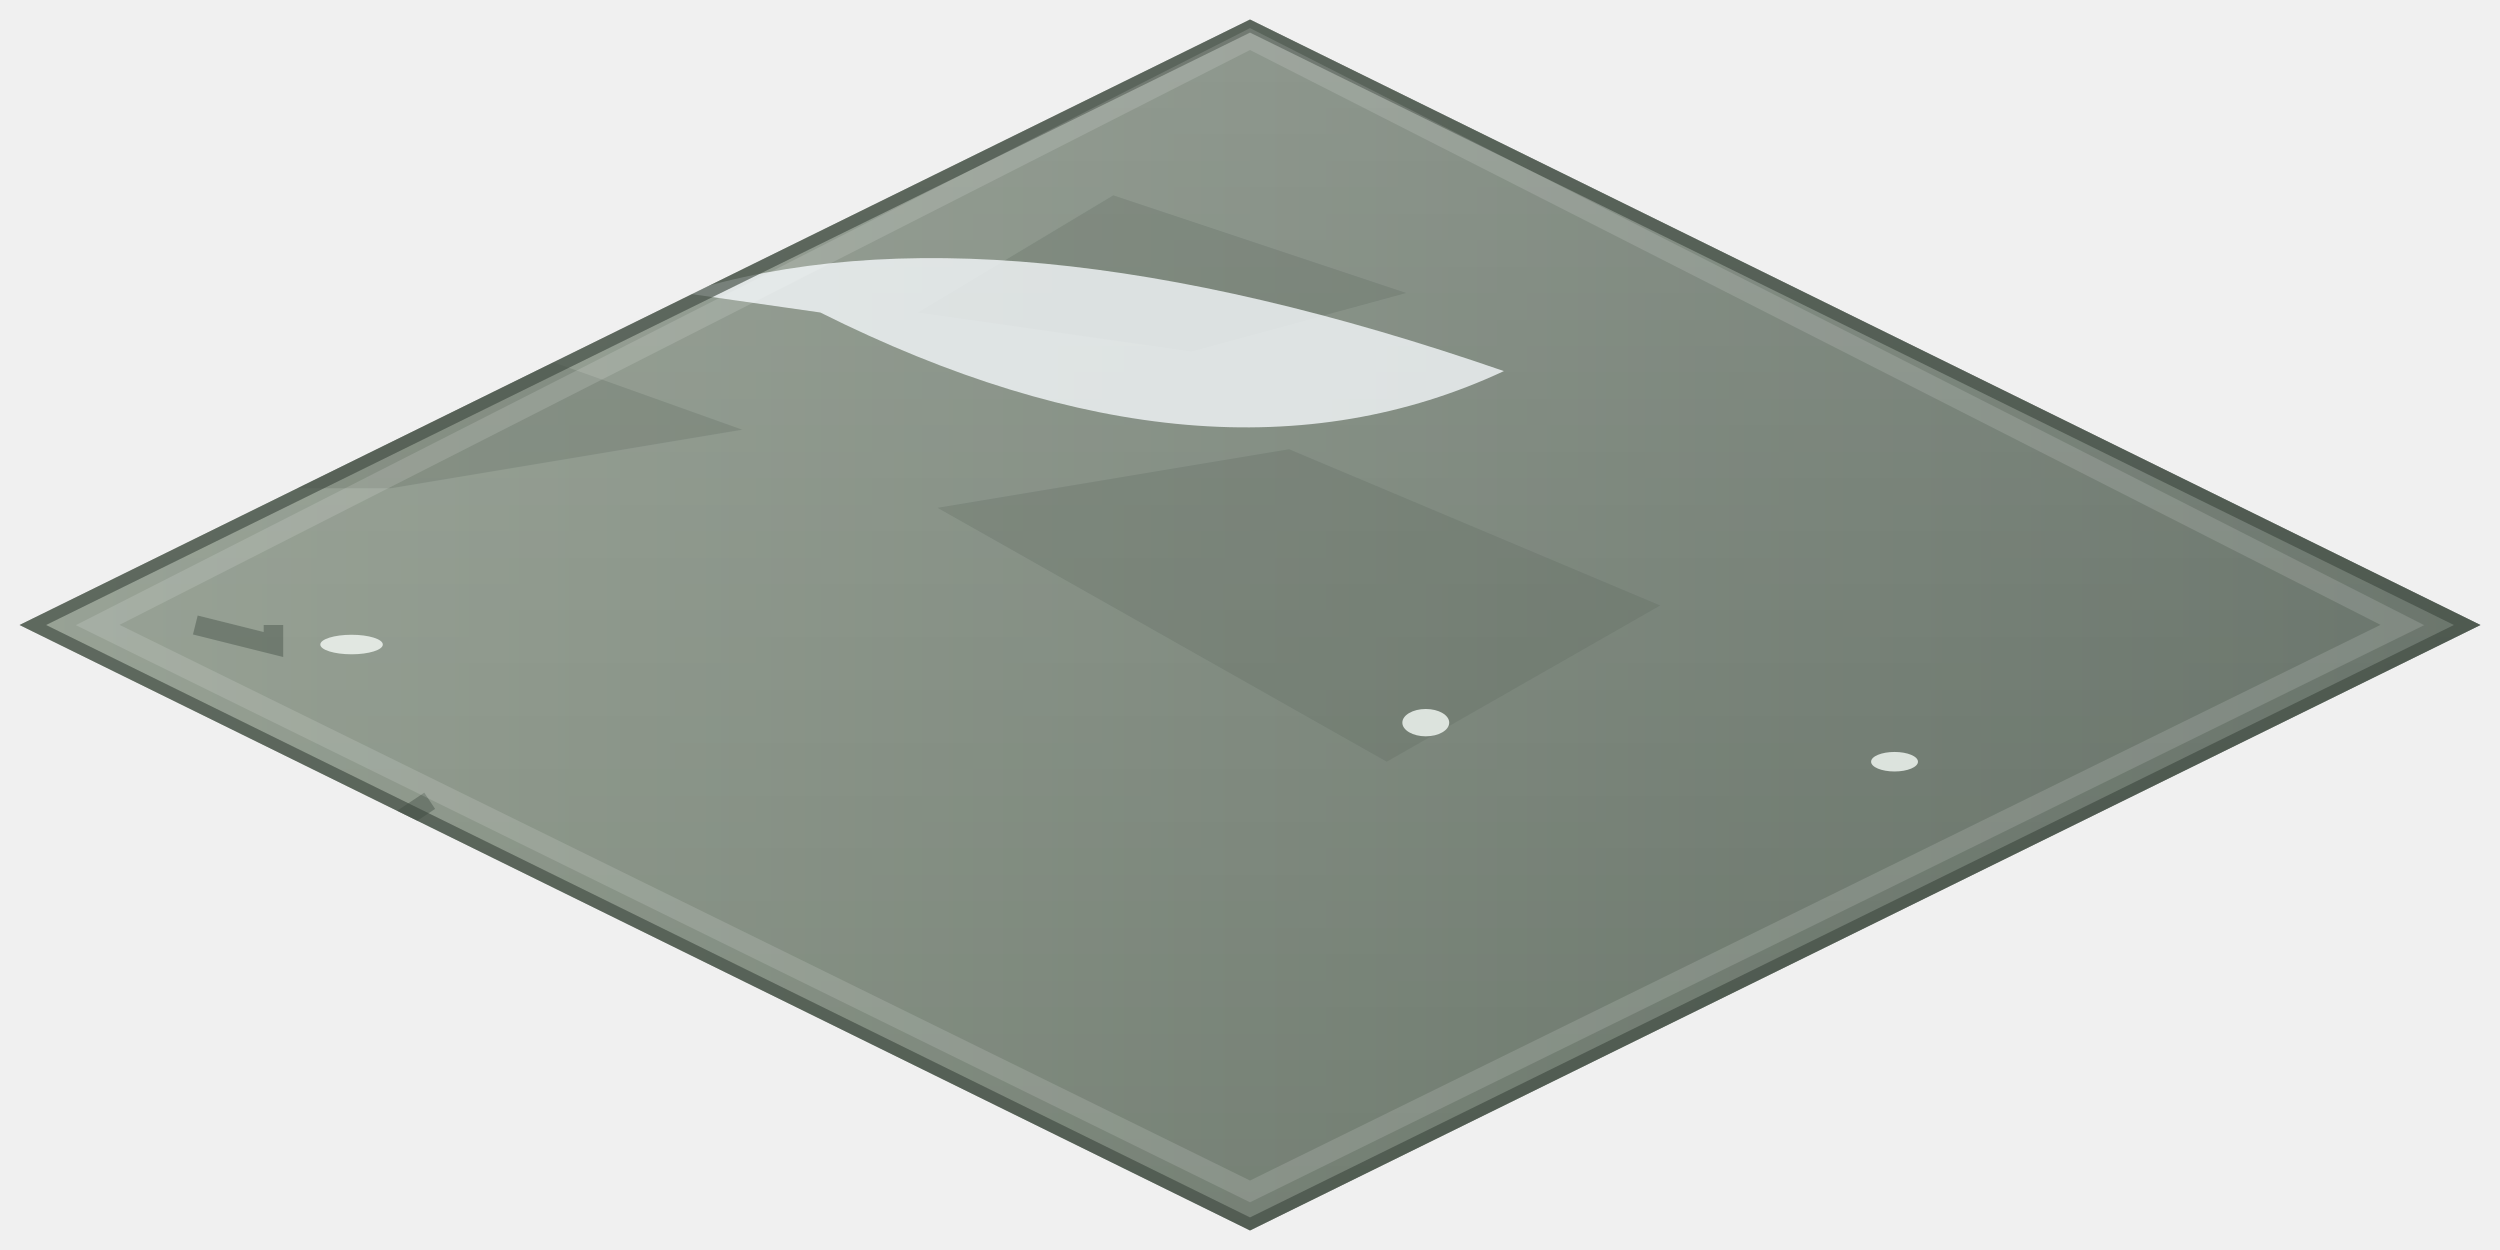
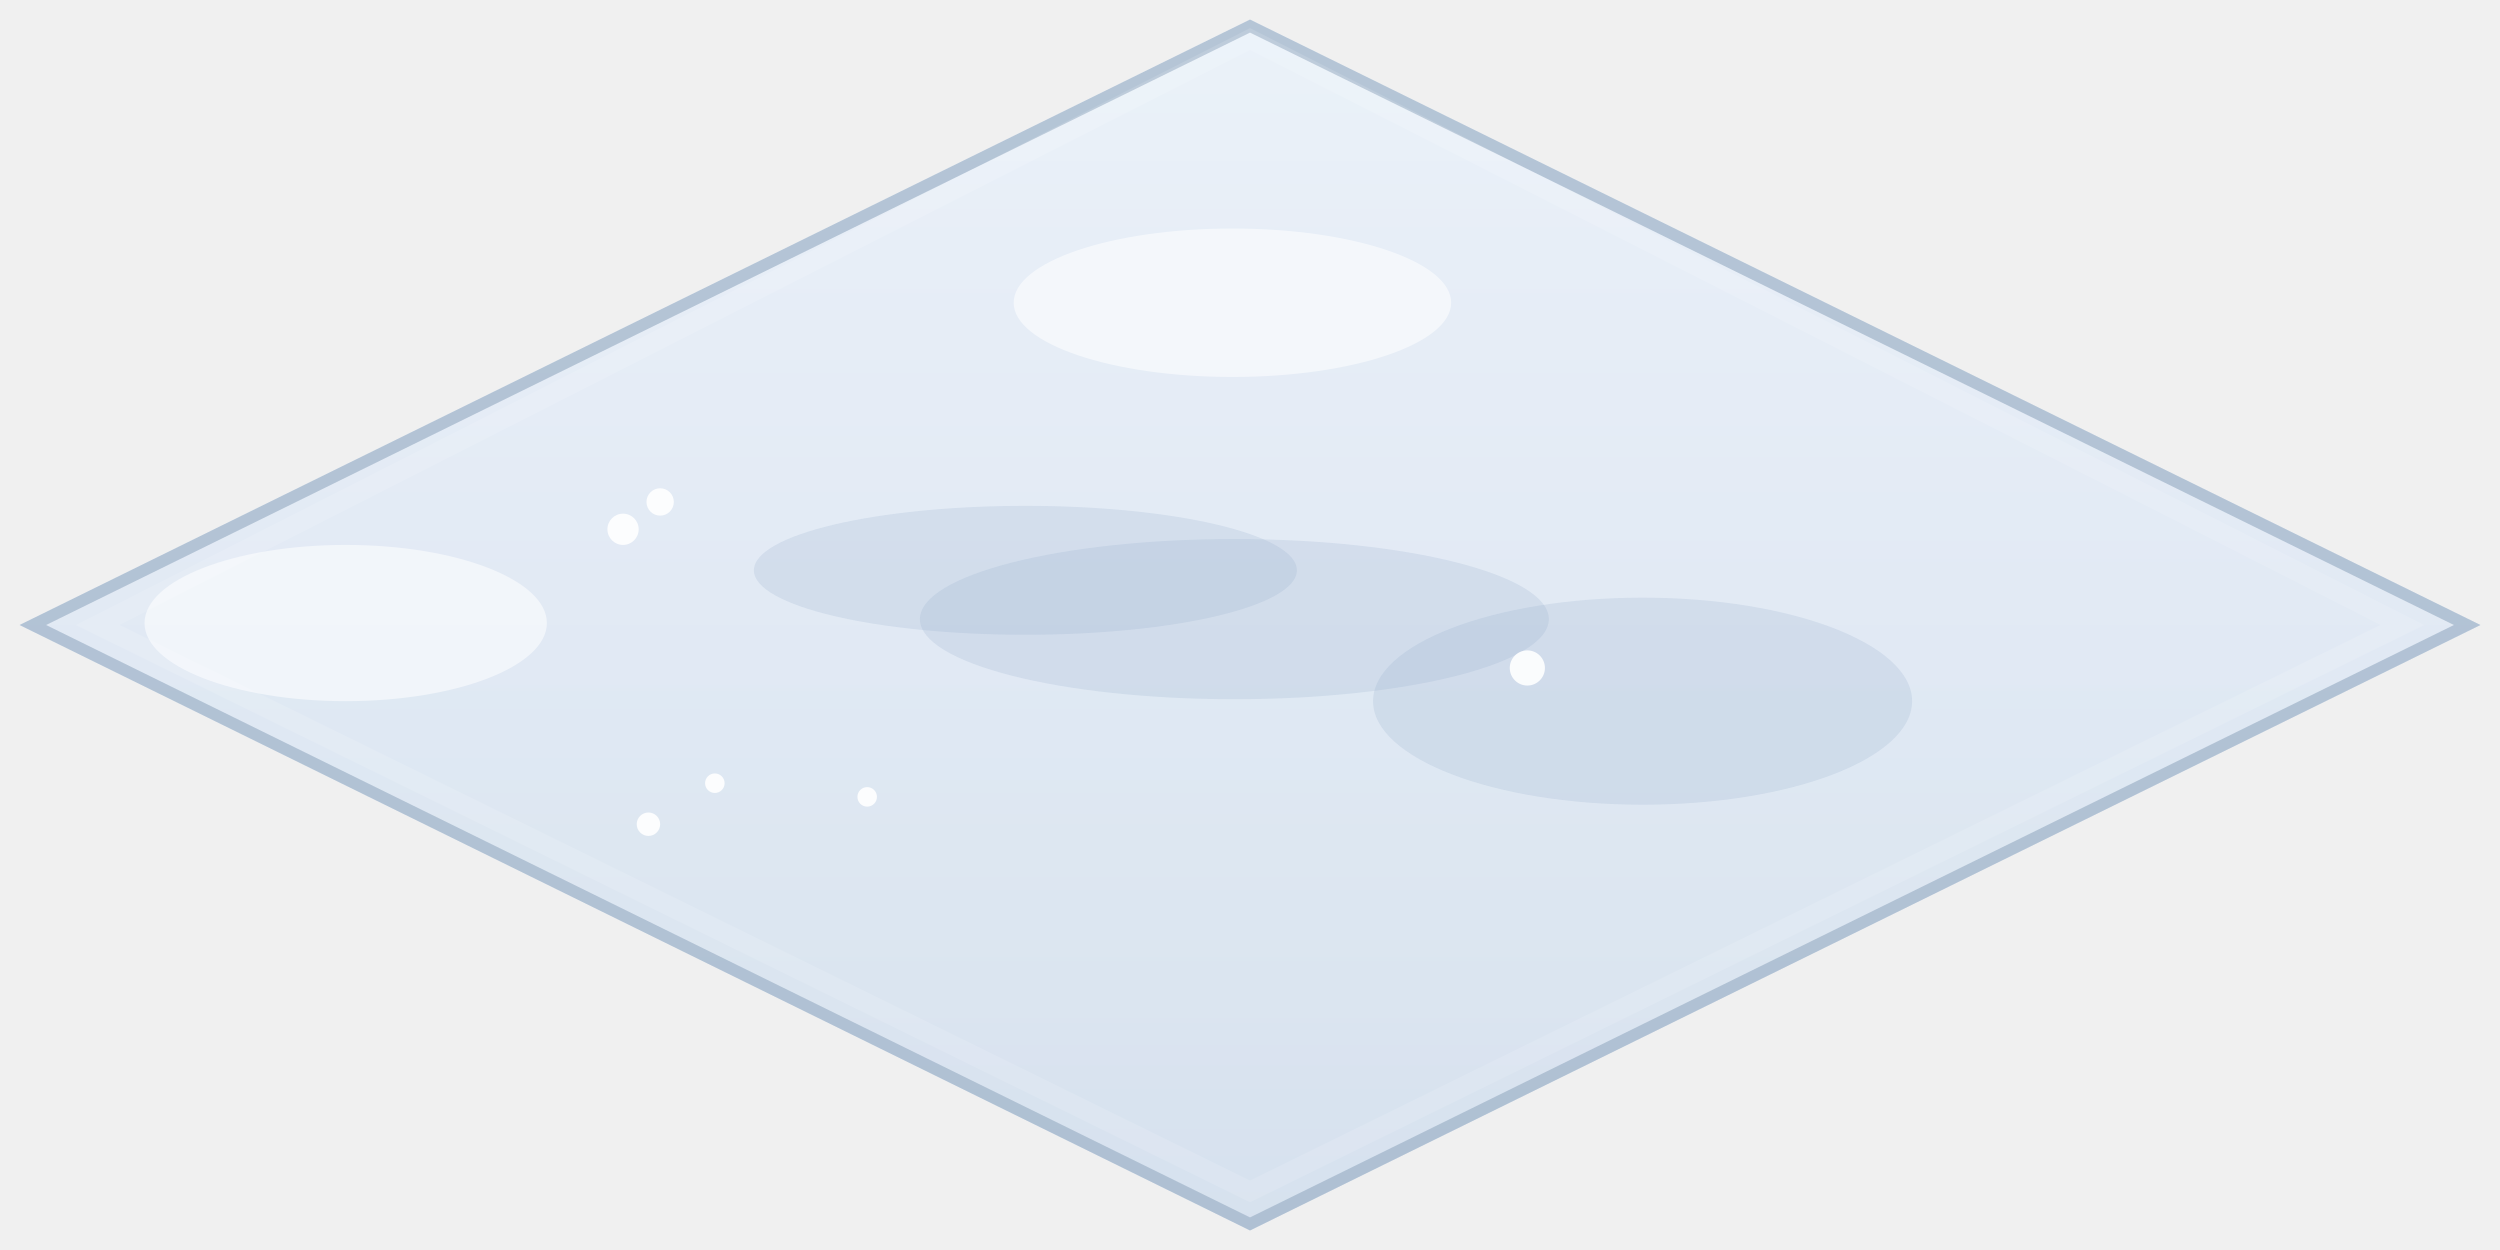
<svg xmlns="http://www.w3.org/2000/svg" width="128" height="64" viewBox="0 0 128 64">
  <defs>
    <clipPath id="d">
      <path d="M64 1 127 32 64 63 1 32Z" />
    </clipPath>
-     <linearGradient id="g">
-       <stop stop-color="#8f9a8c" />
-       <stop offset="1" stop-color="#5c685e" />
+     <linearGradient id="g" x1="0" y1="0" x2="0" y2="1">
+       <stop stop-color="#e9f0f8" />
+       <stop offset="1" stop-color="#d6e1ee" />
    </linearGradient>
    <linearGradient id="lit" x1="0" y1="0" x2="0" y2="1">
-       <stop stop-color="#ffffff" stop-opacity=".18" />
+       <stop stop-color="#ffffff" stop-opacity=".10" />
      <stop offset="1" stop-color="#ffffff" stop-opacity="0" />
    </linearGradient>
  </defs>
  <g clip-path="url(#d)">
    <rect width="128" height="64" fill="url(#g)" />
    <path d="M0 32 64 1 128 32 64 63Z" fill="url(#lit)" />
-     <path d="M10 25 l14 -8 l14 5 l-18 3Z" fill="#5c685e" opacity=".28" />
-     <path d="M48 26 l18 -3 l19 8 l-14 8Z" fill="#5c685e" opacity=".28" />
-     <path d="M47 16 l10 -6 l15 5 l-11 3Z" fill="#5c685e" opacity=".28" />
-     <path d="M14 32l0 1l-4 -1" stroke="#4c584e" stroke-width="1" fill="none" opacity=".5" />
-     <path d="M12 41l7 2l3 -2" stroke="#4c584e" stroke-width="1" fill="none" opacity=".5" />
-     <path d="M35 15 q16 -5 42 4 q-15 7 -35 -3Z" fill="#f4f8fa" opacity=".8" />
-     <ellipse cx="100" cy="15" rx="2.0" ry="1.0" fill="#eef4f0" opacity=".85" />
-     <ellipse cx="97" cy="39" rx="1.2" ry="0.5" fill="#eef4f0" opacity=".85" />
-     <ellipse cx="18" cy="33" rx="1.6" ry="0.5" fill="#eef4f0" opacity=".85" />
-     <ellipse cx="16" cy="15" rx="1.6" ry="0.7" fill="#eef4f0" opacity=".85" />
-     <ellipse cx="73" cy="37" rx="1.2" ry="0.7" fill="#eef4f0" opacity=".85" />
-     <path d="M64 1 127 32 64 63 1 32Z" fill="none" stroke="#3f4a41" stroke-opacity=".65" stroke-width="1.2" />
-     <path d="M64 2 123 32 64 61 5 32Z" fill="none" stroke="#ffffff" stroke-opacity=".14" />
+     <ellipse cx="84.1" cy="35.9" rx="13.8" ry="5.3" fill="#8fa8c8" opacity=".20" />
+     <ellipse cx="63.2" cy="31.7" rx="16.1" ry="4.1" fill="#8fa8c8" opacity=".20" />
+     <ellipse cx="52.5" cy="29.2" rx="13.9" ry="3.3" fill="#8fa8c8" opacity=".20" />
+     <ellipse cx="17.7" cy="31.9" rx="10.3" ry="4.0" fill="#ffffff" opacity=".55" />
+     <ellipse cx="63.1" cy="15.5" rx="11.2" ry="3.8" fill="#ffffff" opacity=".55" />
+     <circle cx="33.8" cy="25.7" r="0.7" fill="#fff" opacity=".9" />
+     <circle cx="33.2" cy="42.2" r="0.6" fill="#fff" opacity=".9" />
+     <circle cx="36.6" cy="40.1" r="0.5" fill="#fff" opacity=".9" />
+     <circle cx="78.2" cy="34.2" r="0.9" fill="#fff" opacity=".9" />
+     <circle cx="31.9" cy="27.1" r="0.8" fill="#fff" opacity=".9" />
+     <circle cx="44.4" cy="40.8" r="0.5" fill="#fff" opacity=".9" />
+     <path d="M64 1 127 32 64 63 1 32Z" fill="none" stroke="#9fb2c8" stroke-opacity=".7" stroke-width="1.2" />
+     <path d="M64 2 123 32 64 61 5 32Z" fill="none" stroke="#ffffff" stroke-opacity=".12" />
  </g>
</svg>
